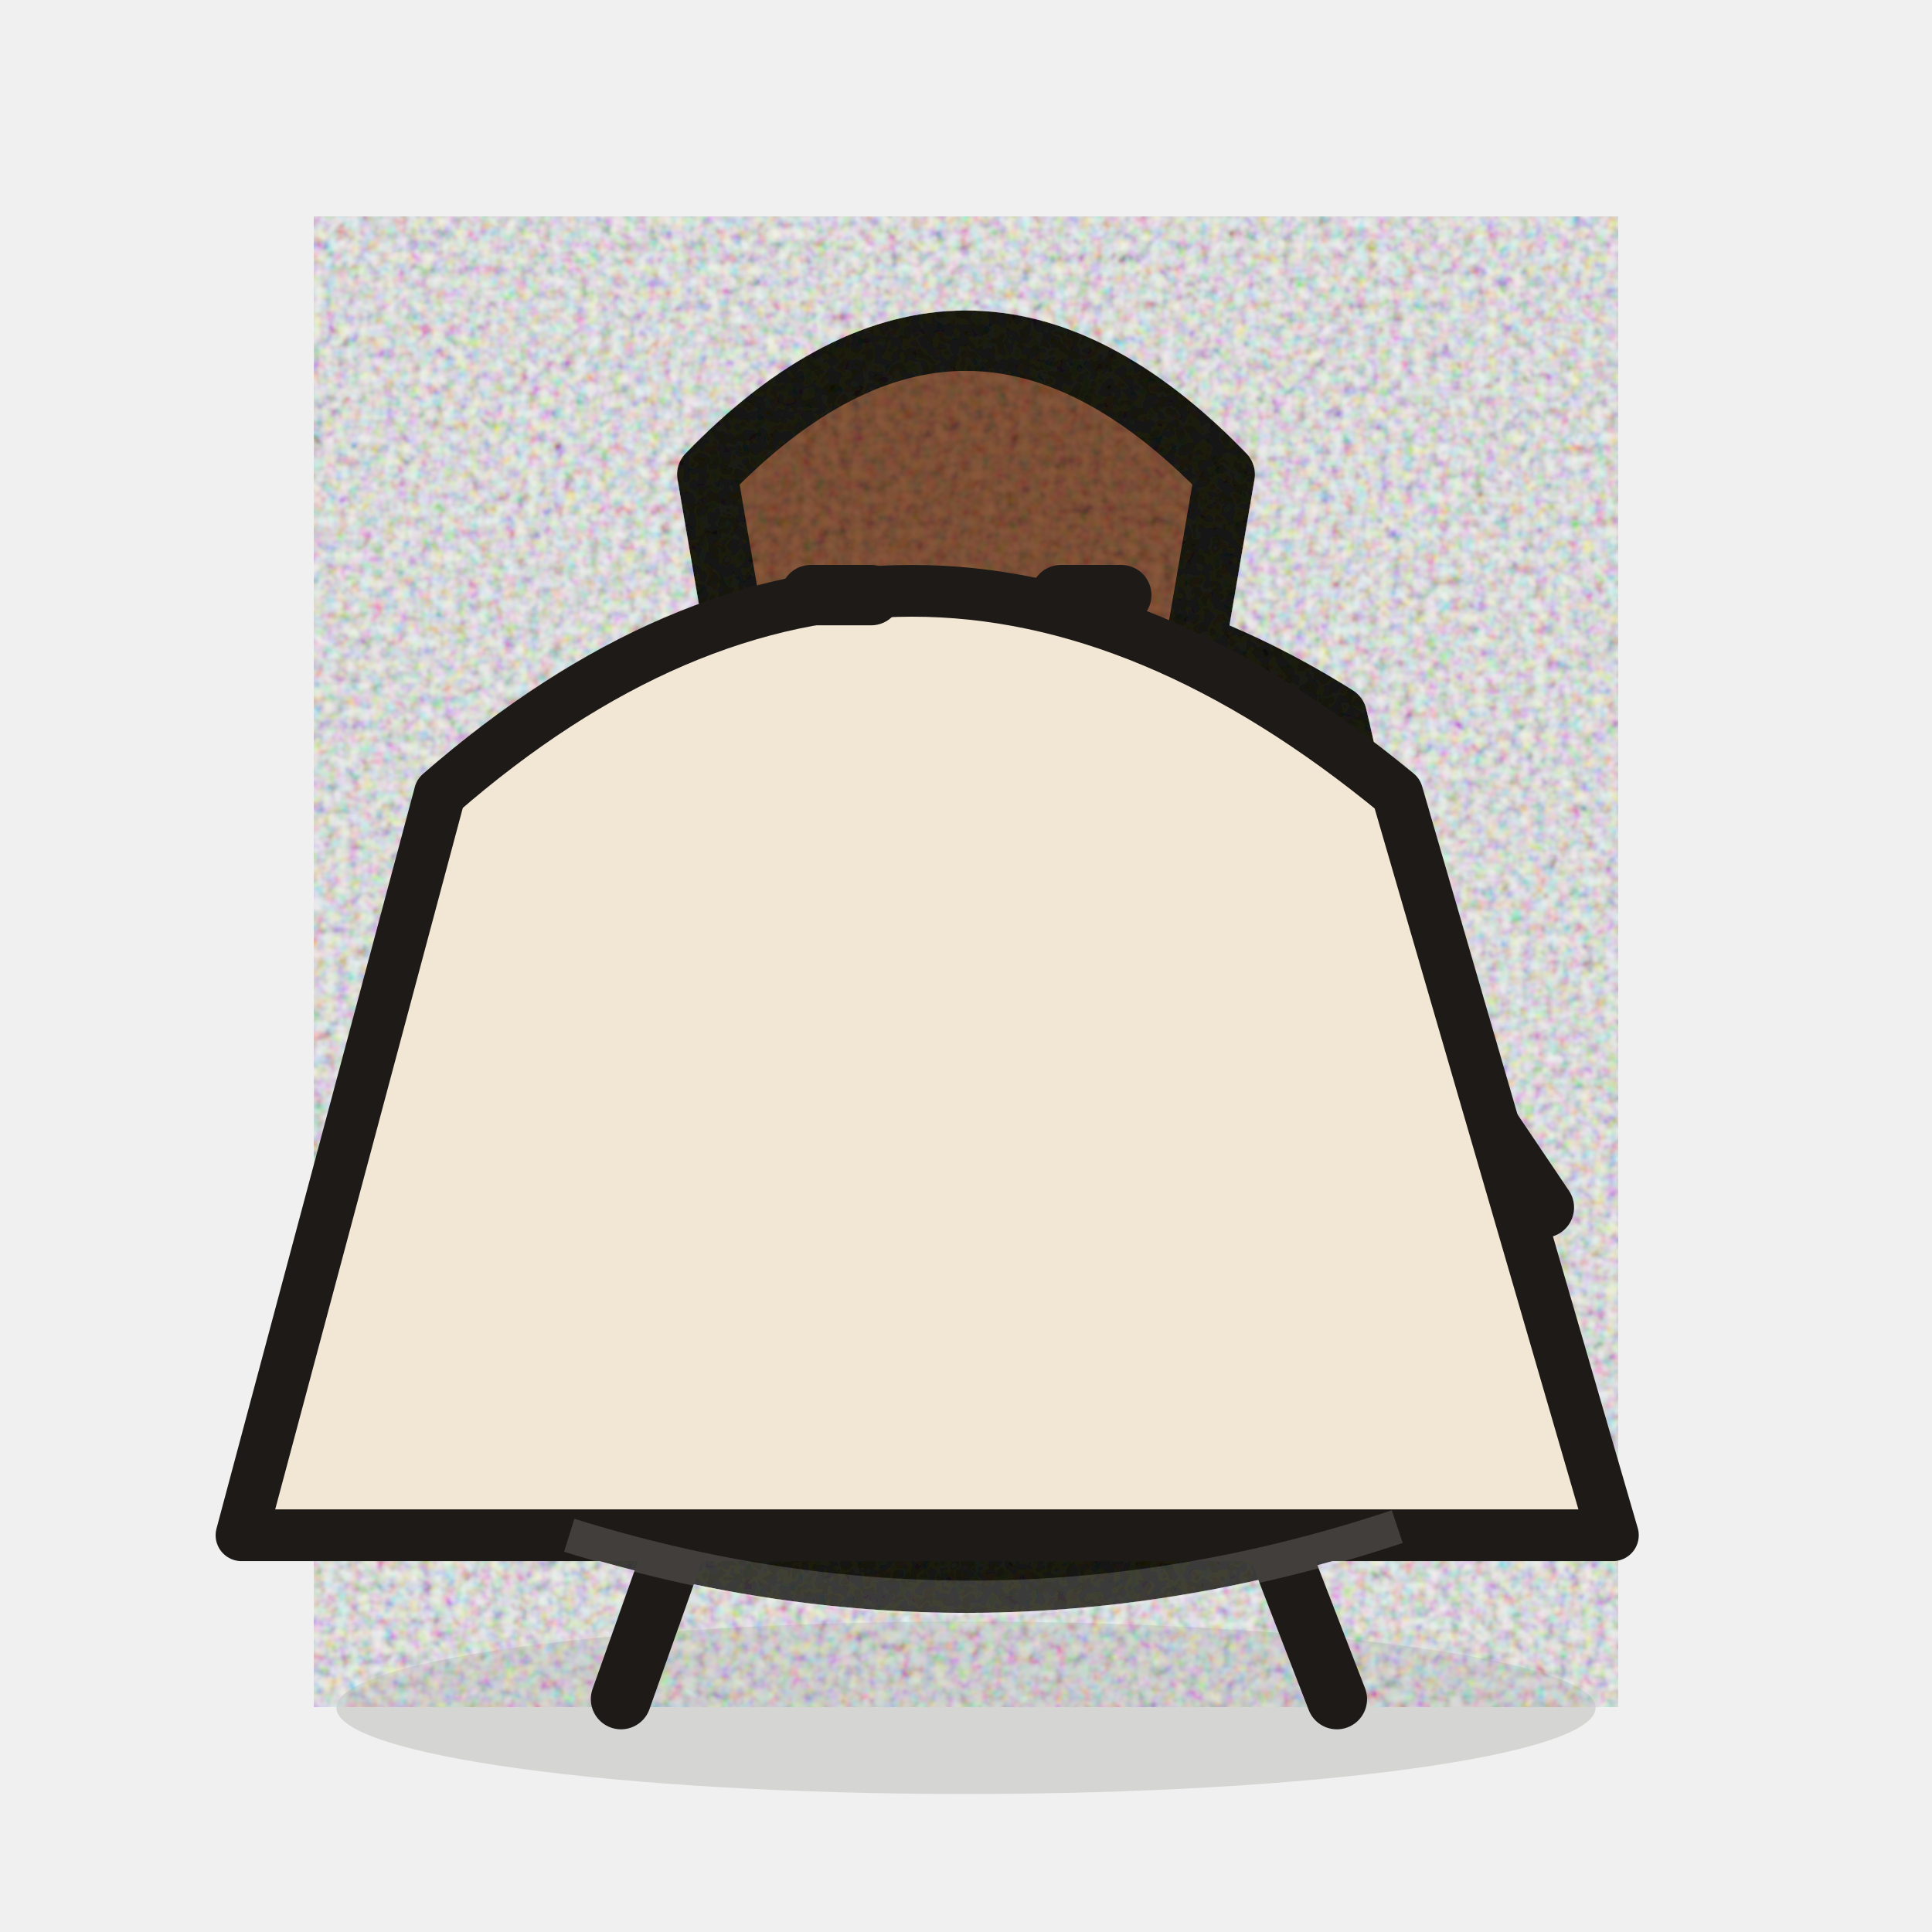
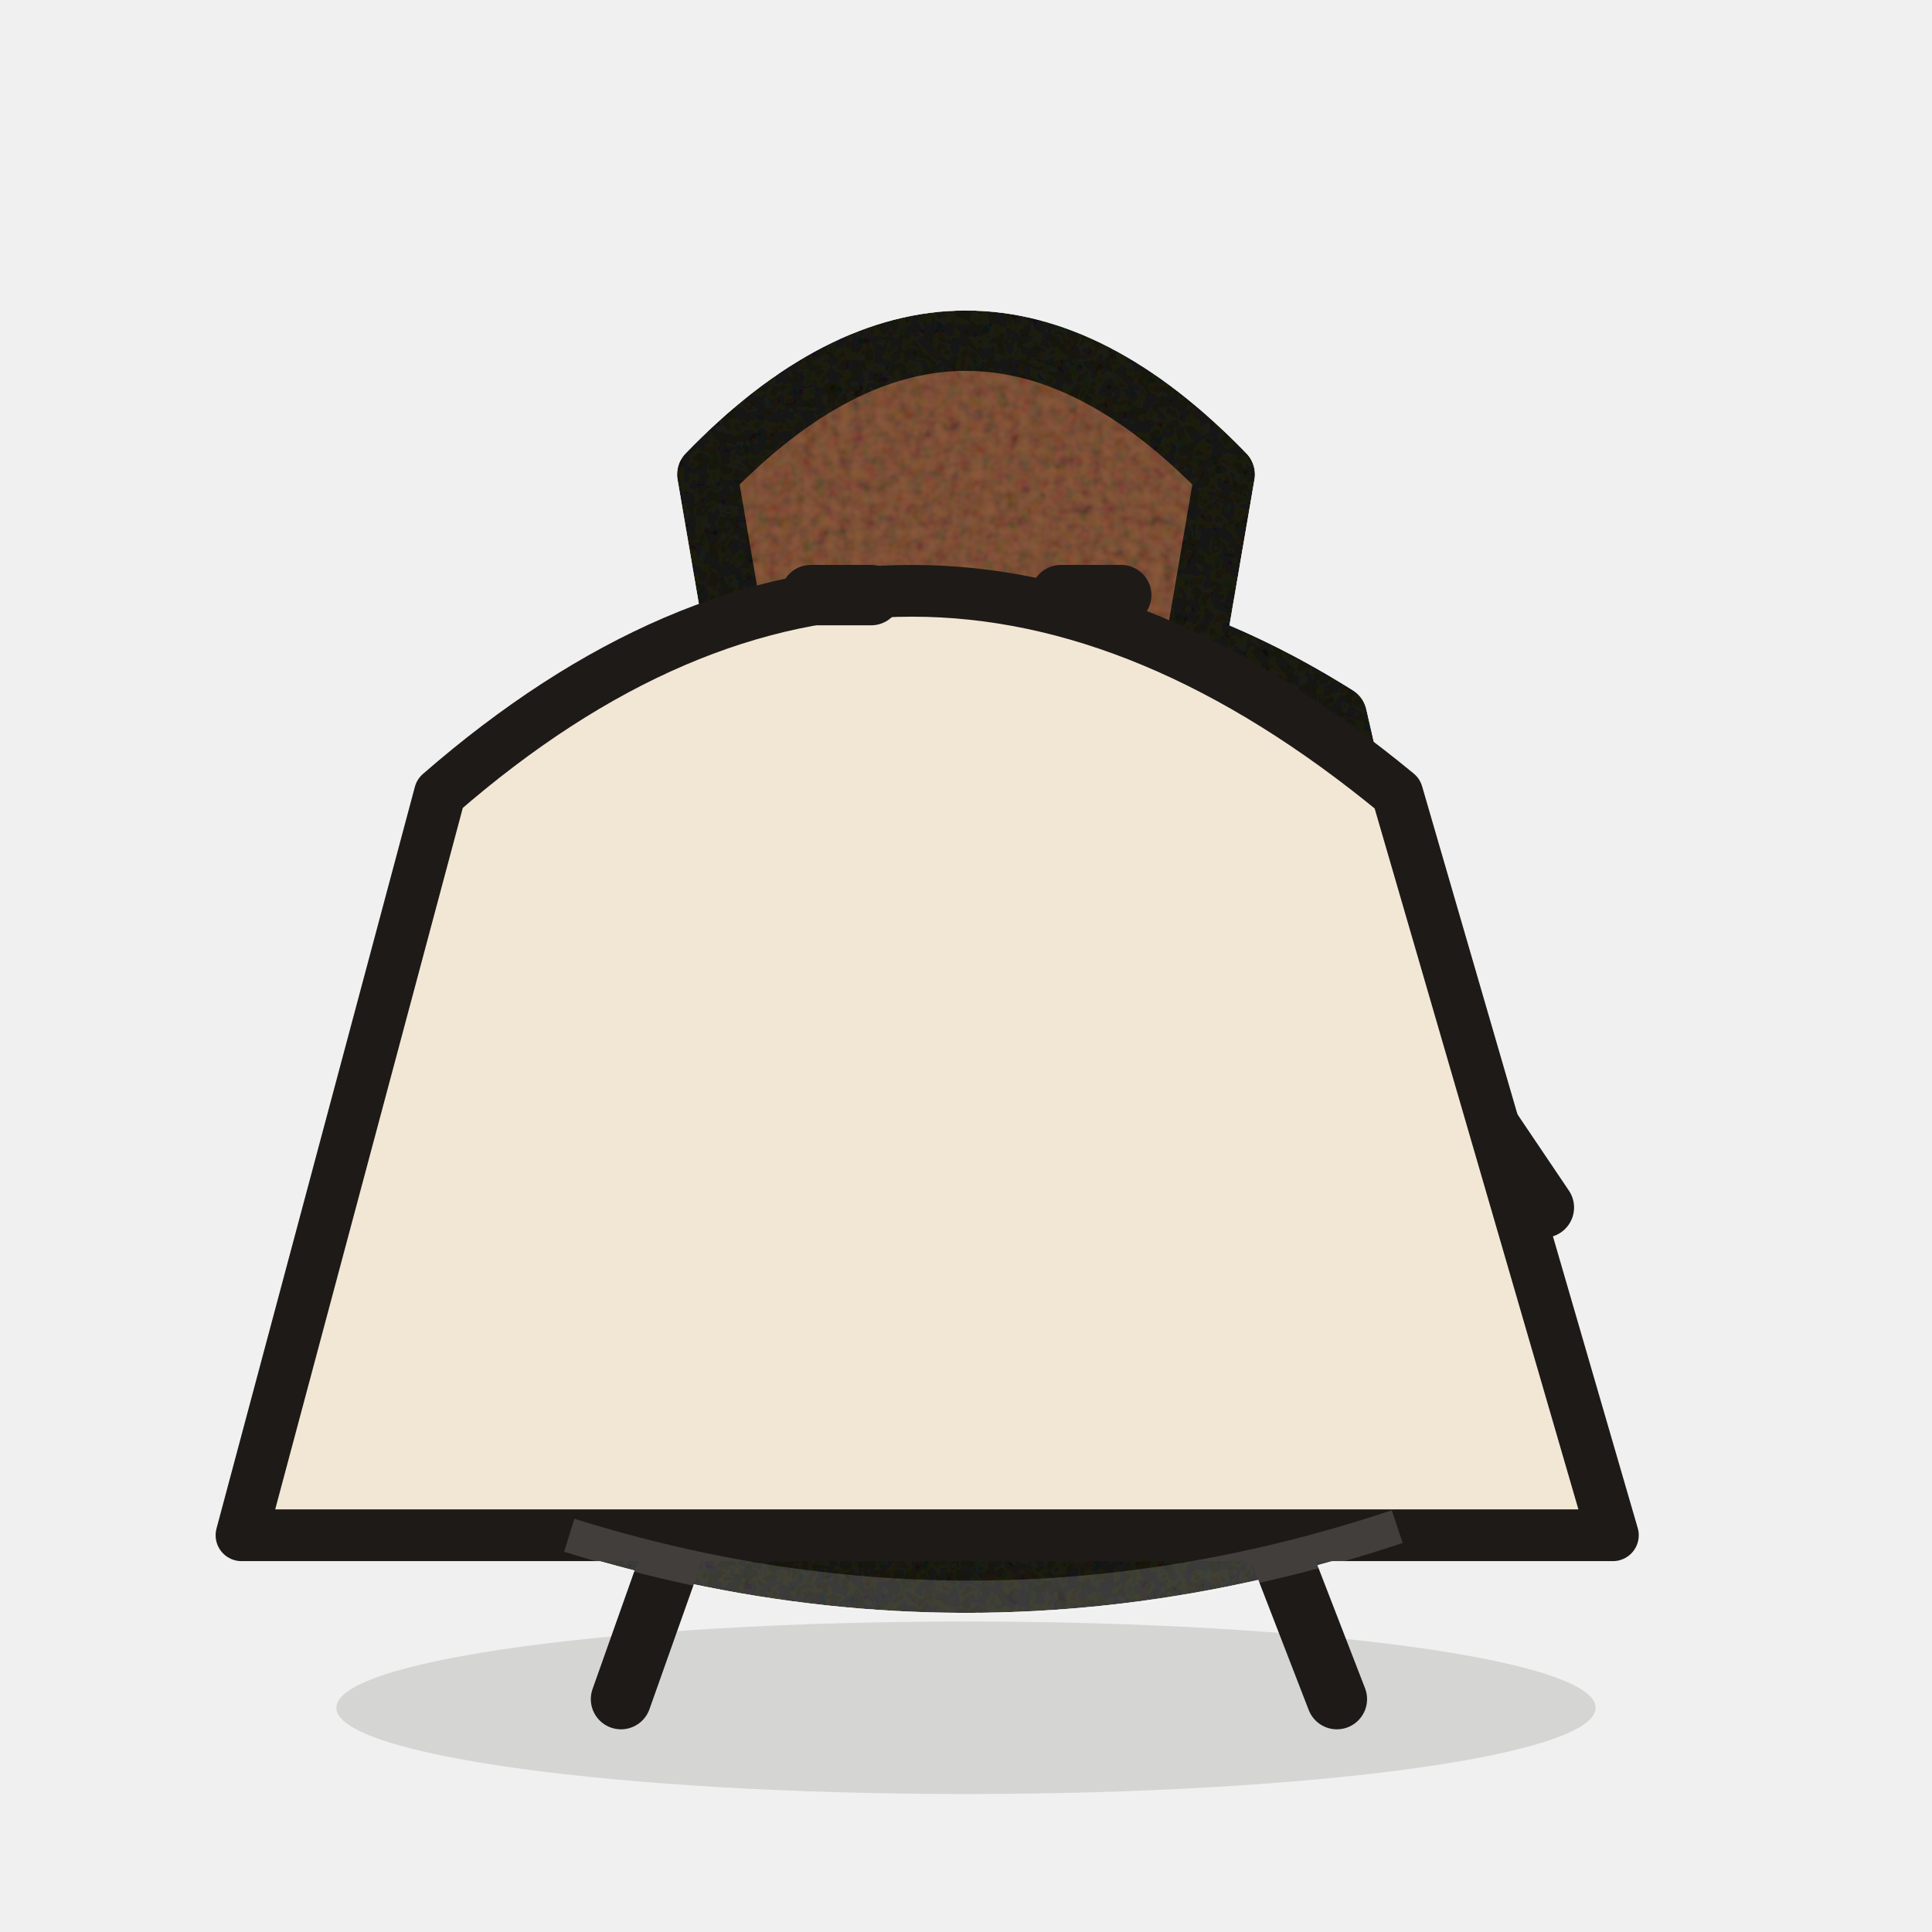
<svg xmlns="http://www.w3.org/2000/svg" viewBox="0 0 224 224">
  <defs>
    <filter id="grain">
      <feTurbulence type="fractalNoise" baseFrequency=".72" numOctaves="2" seed="9" result="n" />
-       <feBlend in="SourceGraphic" in2="n" mode="multiply" />
+       <feBlend in="SourceGraphic" in2="n" mode="multiply" result="b" />
+       <feComposite in="b" in2="SourceGraphic" operator="in" />
    </filter>
  </defs>
  <g stroke="#1E1A17" stroke-width="7" stroke-linejoin="round" stroke-linecap="round">
    <ellipse cx="112" cy="198" rx="73" ry="10" fill="#1E1A1720" stroke="none" />
    <g fill="#8C5A3C" filter="url(#grain)">
      <path d="M68 83q44-27 87 0l20 87q-63 27-126 0z" />
      <path d="M82 55q30-31 60 0l-6 35H88z" />
    </g>
    <path d="M83 166l-11 31M143 166l12 31" fill="none" />
    <path d="M74 96L46 139M150 97l29 43" fill="none" />
    <g fill="#F2E7D5" stroke-width="6">
      <path d="M51 92q54-47 111 0l25 86H28z" />
    </g>
    <path d="M94 69h7M123 69h7" />
  </g>
  <path d="M66 178q48 15 96-1" fill="none" stroke="#fff" stroke-opacity=".16" stroke-width="4" />
</svg>
